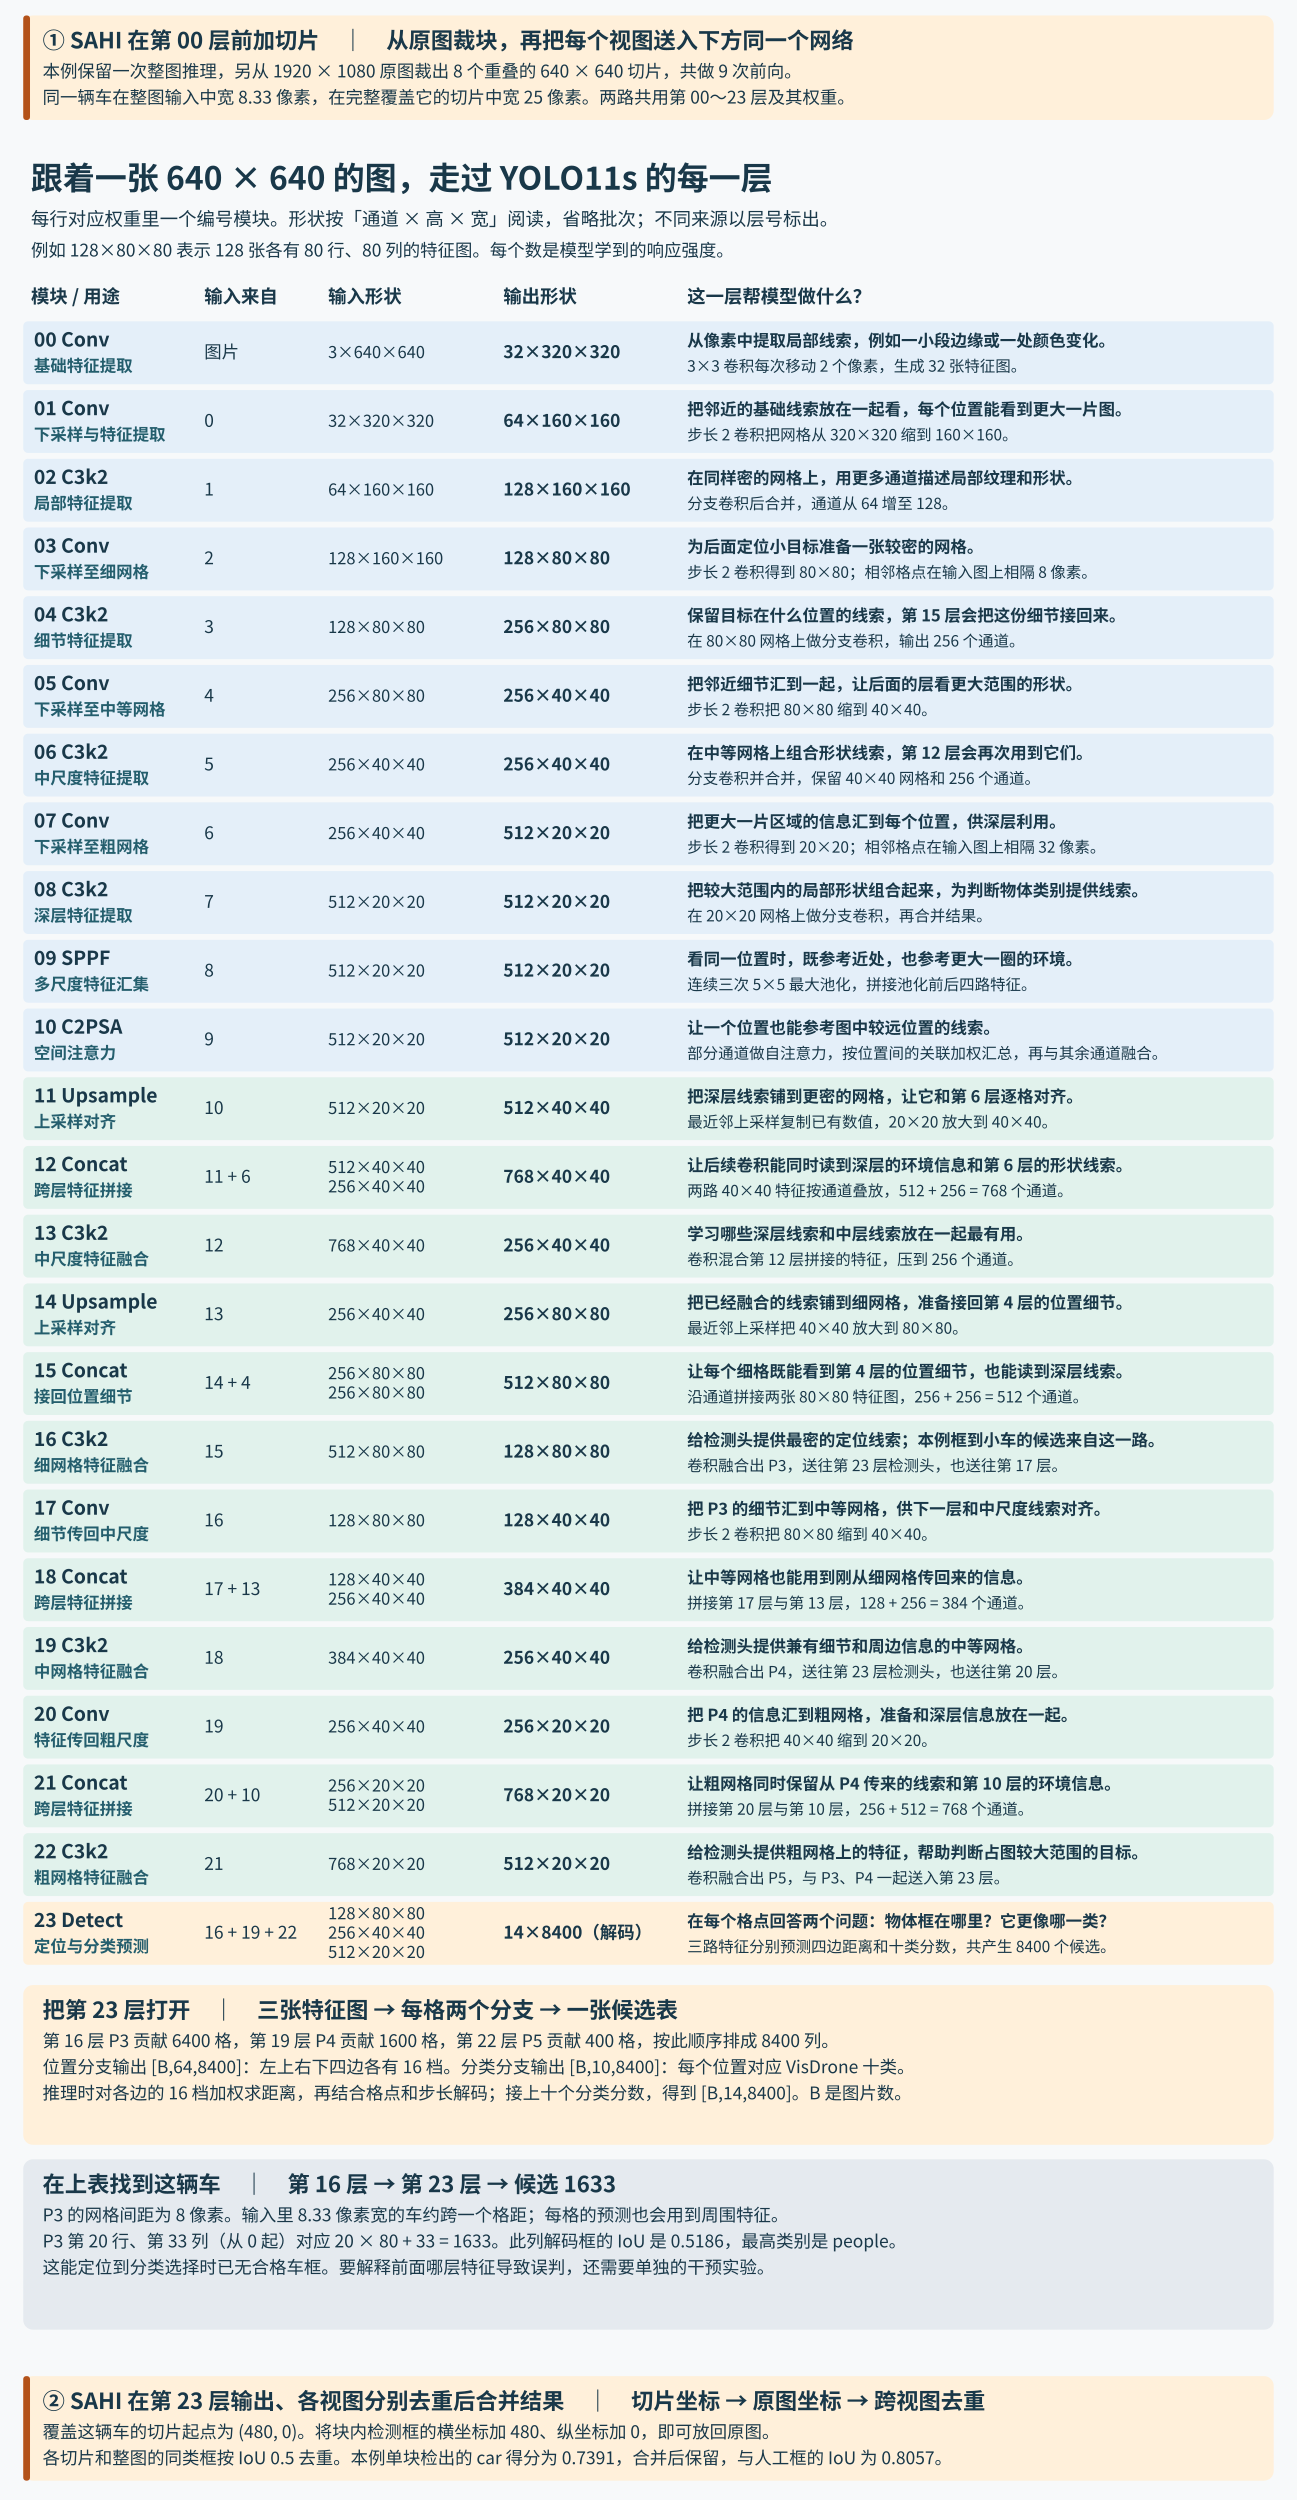
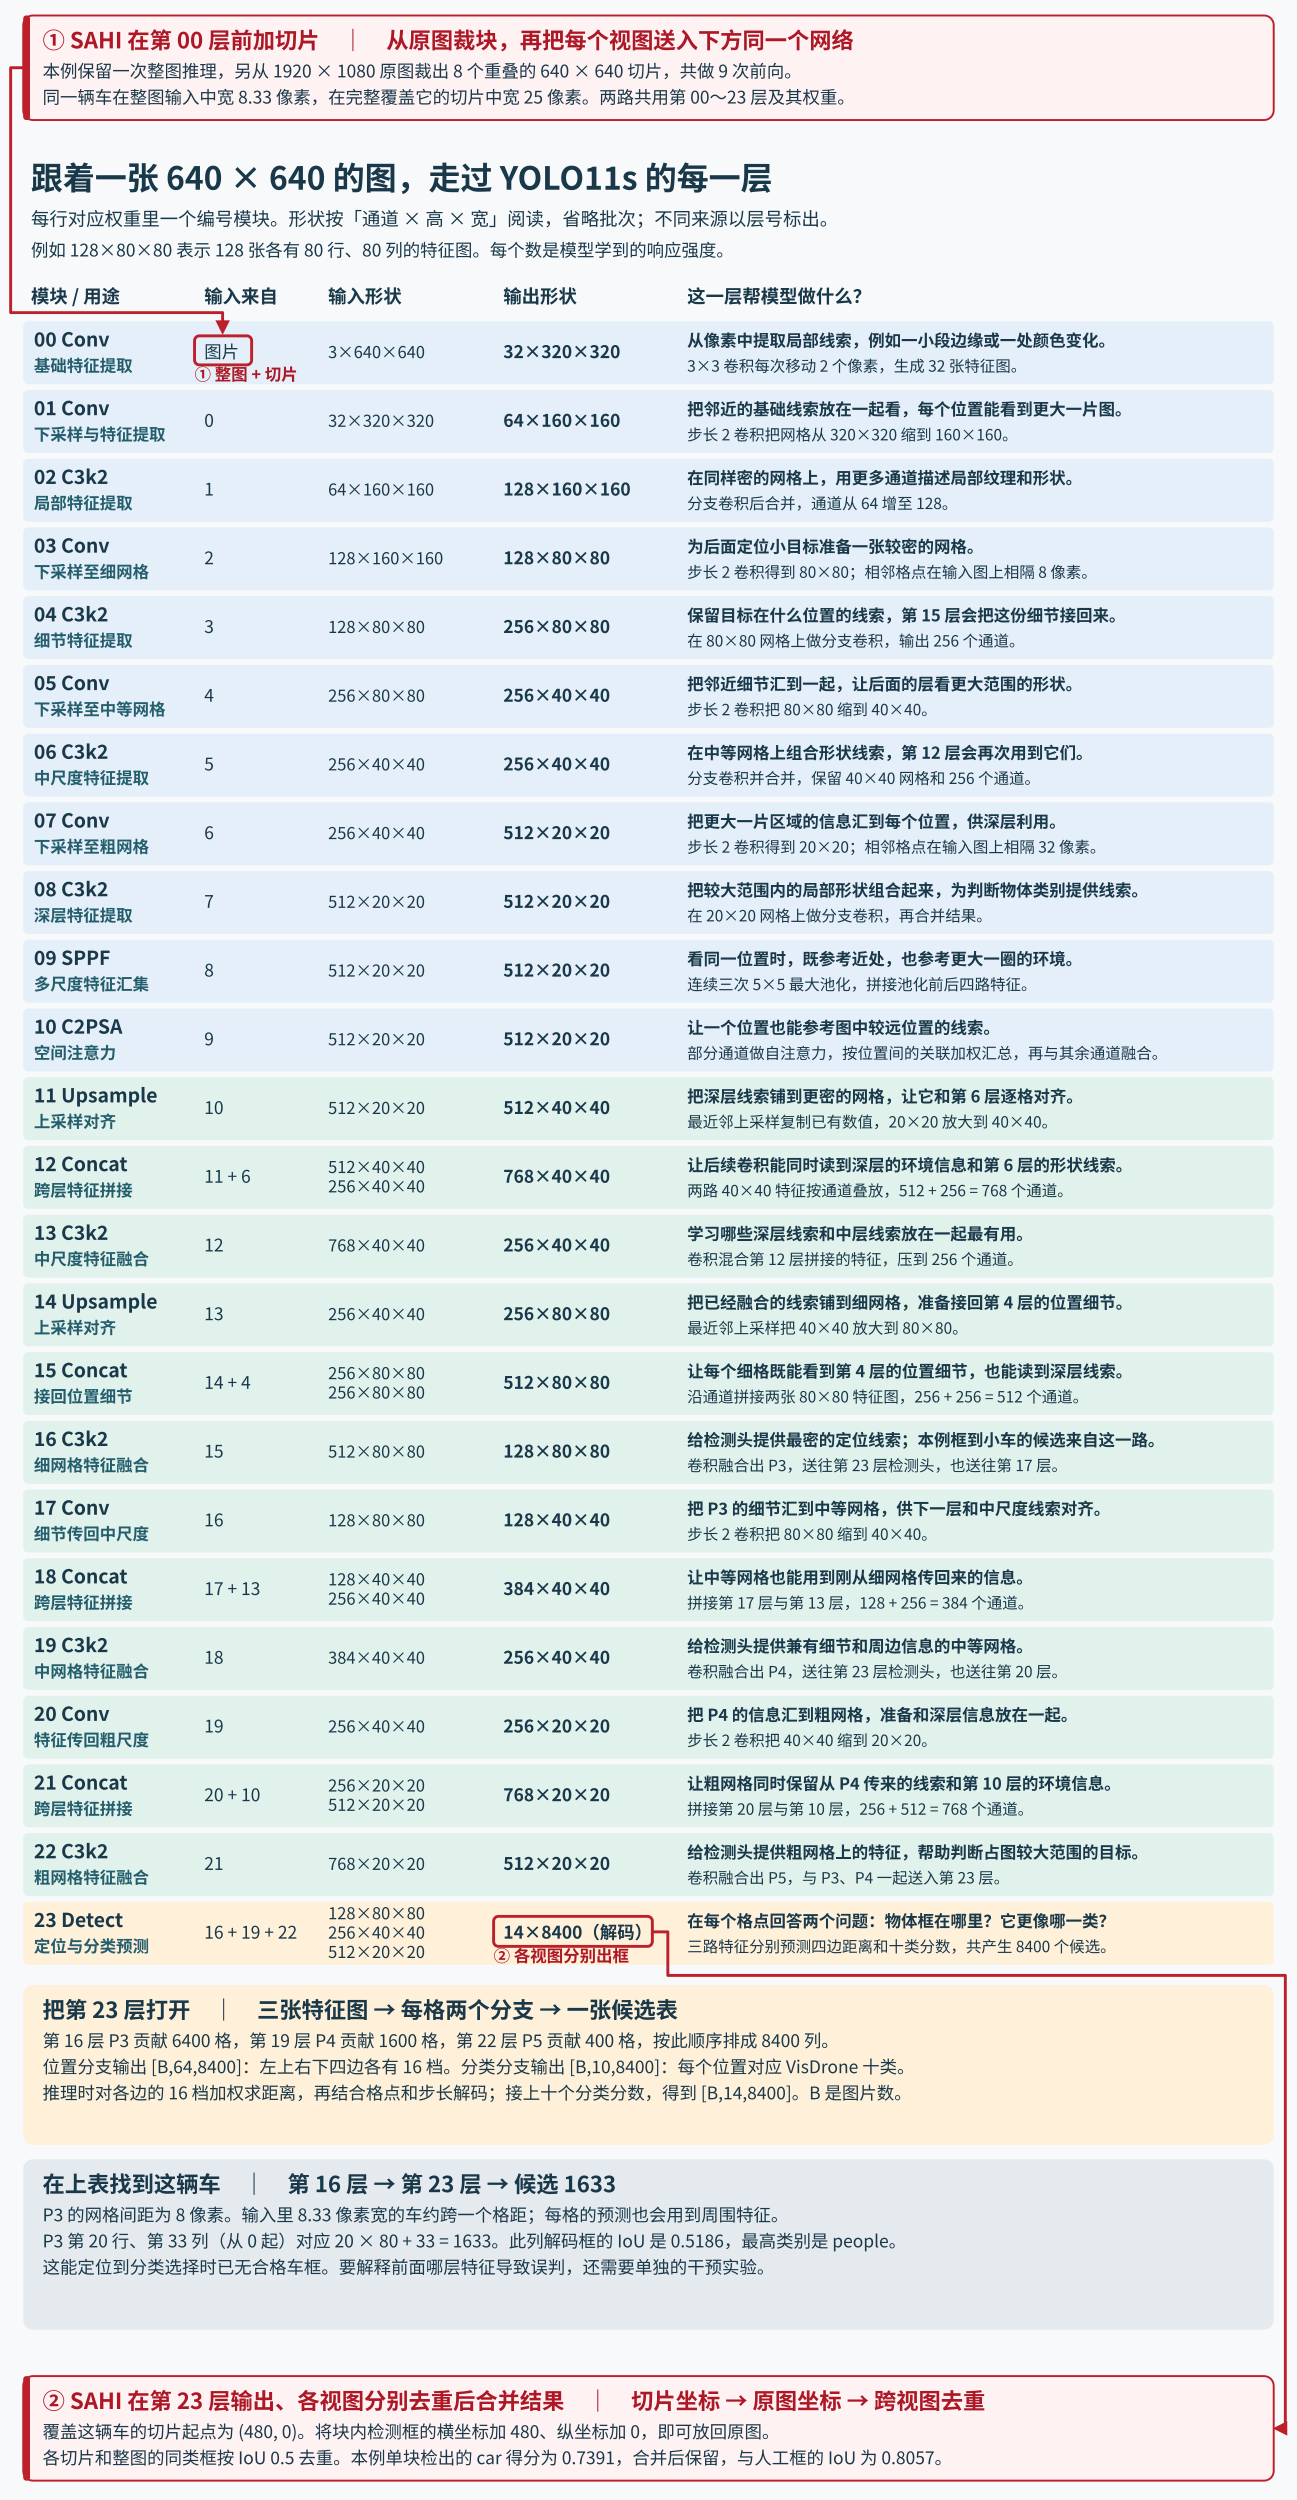
<svg xmlns="http://www.w3.org/2000/svg" width="1340" height="2583" viewBox="0 0 1340 2583" role="img">
+   <defs>
+     <marker id="sahi-arrow" viewBox="0 0 10 10" refX="8" refY="5" markerWidth="5" markerHeight="5" orient="auto">
+       <path d="M0 0L10 5L0 10Z" fill="#bb202b" />
+     </marker>
+   </defs>
  <rect width="1340" height="2583" fill="#f7f9fa" />
  <g font-family="Microsoft YaHei, Noto Sans CJK SC, sans-serif" fill="#193849">
-     <rect x="24" y="16" width="1292" height="108" rx="10" fill="#fff0da" />
-     <rect x="24" y="16" width="7" height="108" rx="3" fill="#b35219" />
-     <text x="44" y="50" font-size="23" font-weight="700">① SAHI 在第 00 层前加切片　｜　从原图裁块，再把每个视图送入下方同一个网络</text>
+     <rect x="24" y="16" width="1292" height="108" rx="10" fill="#fff2f3" stroke="#bb202b" stroke-width="2" />
+     <rect x="24" y="16" width="7" height="108" rx="3" fill="#bb202b" />
+     <text x="44" y="50" font-size="23" font-weight="700" fill="#ad1826">① SAHI 在第 00 层前加切片　｜　从原图裁块，再把每个视图送入下方同一个网络</text>
    <text x="44" y="80" font-size="18">本例保留一次整图推理，另从 1920 × 1080 原图裁出 8 个重叠的 640 × 640 切片，共做 9 次前向。</text>
    <text x="44" y="107" font-size="18">同一辆车在整图输入中宽 8.33 像素，在完整覆盖它的切片中宽 25 像素。两路共用第 00～23 层及其权重。</text>
  </g>
  <g transform="translate(0,144)">
    <svg width="1340" height="2295" viewBox="0 0 1340 2295" role="img">
      <defs>
        <marker id="end" viewBox="0 0 10 10" refX="8" refY="5" markerWidth="6" markerHeight="6" orient="auto">
          <path d="M0 1L9 5L0 9Z" fill="#587181" />
        </marker>
      </defs>
      <g font-family="Microsoft YaHei, Noto Sans CJK SC, sans-serif">
        <rect x="0" y="0" width="1340" height="2295" rx="0" fill="#f7f9fa" />
        <text x="32" y="52" font-size="33" font-weight="700" fill="#193849">跟着一张 640 × 640 的图，走过 YOLO11s 的每一层</text>
        <text x="32" y="89" font-size="19" font-weight="400" fill="#193849">每行对应权重里一个编号模块。形状按「通道 × 高 × 宽」阅读，省略批次；不同来源以层号标出。</text>
        <text x="32" y="121" font-size="18" font-weight="400" fill="#193849">例如 128×80×80 表示 128 张各有 80 行、80 列的特征图。每个数是模型学到的响应强度。</text>
        <text x="32" y="169" font-size="19" font-weight="700" fill="#193849">模块 / 用途</text>
        <text x="211" y="169" font-size="19" font-weight="700" fill="#193849">输入来自</text>
        <text x="339" y="169" font-size="19" font-weight="700" fill="#193849">输入形状</text>
        <text x="520" y="169" font-size="19" font-weight="700" fill="#193849">输出形状</text>
        <text x="710" y="169" font-size="19" font-weight="700" fill="#193849">这一层帮模型做什么？</text>
        <rect x="24" y="188" width="1292" height="65" rx="5" fill="#e4eff9" />
        <text x="35" y="214" font-size="20" font-weight="700" fill="#193849">00  Conv</text>
        <text x="35" y="240" font-size="17" font-weight="700" fill="#245e6d">基础特征提取</text>
        <text x="211" y="226" font-size="18" font-weight="400" fill="#193849">图片</text>
        <text x="339" y="226.0" font-size="17" font-weight="400" fill="#193849">3×640×640</text>
        <text x="520" y="226" font-size="18" font-weight="700" fill="#193849">32×320×320</text>
        <text x="710" y="214" font-size="17" font-weight="700" fill="#193849">从像素中提取局部线索，例如一小段边缘或一处颜色变化。</text>
        <text x="710" y="240" font-size="16" font-weight="400" fill="#193849">3×3 卷积每次移动 2 个像素，生成 32 张特征图。</text>
        <rect x="24" y="259" width="1292" height="65" rx="5" fill="#e4eff9" />
        <text x="35" y="285" font-size="20" font-weight="700" fill="#193849">01  Conv</text>
        <text x="35" y="311" font-size="17" font-weight="700" fill="#245e6d">下采样与特征提取</text>
        <text x="211" y="297" font-size="18" font-weight="400" fill="#193849">0</text>
        <text x="339" y="297.0" font-size="17" font-weight="400" fill="#193849">32×320×320</text>
        <text x="520" y="297" font-size="18" font-weight="700" fill="#193849">64×160×160</text>
        <text x="710" y="285" font-size="17" font-weight="700" fill="#193849">把邻近的基础线索放在一起看，每个位置能看到更大一片图。</text>
        <text x="710" y="311" font-size="16" font-weight="400" fill="#193849">步长 2 卷积把网格从 320×320 缩到 160×160。</text>
        <rect x="24" y="330" width="1292" height="65" rx="5" fill="#e4eff9" />
        <text x="35" y="356" font-size="20" font-weight="700" fill="#193849">02  C3k2</text>
        <text x="35" y="382" font-size="17" font-weight="700" fill="#245e6d">局部特征提取</text>
        <text x="211" y="368" font-size="18" font-weight="400" fill="#193849">1</text>
        <text x="339" y="368.0" font-size="17" font-weight="400" fill="#193849">64×160×160</text>
        <text x="520" y="368" font-size="18" font-weight="700" fill="#193849">128×160×160</text>
        <text x="710" y="356" font-size="17" font-weight="700" fill="#193849">在同样密的网格上，用更多通道描述局部纹理和形状。</text>
        <text x="710" y="382" font-size="16" font-weight="400" fill="#193849">分支卷积后合并，通道从 64 增至 128。</text>
        <rect x="24" y="401" width="1292" height="65" rx="5" fill="#e4eff9" />
        <text x="35" y="427" font-size="20" font-weight="700" fill="#193849">03  Conv</text>
        <text x="35" y="453" font-size="17" font-weight="700" fill="#245e6d">下采样至细网格</text>
        <text x="211" y="439" font-size="18" font-weight="400" fill="#193849">2</text>
        <text x="339" y="439.0" font-size="17" font-weight="400" fill="#193849">128×160×160</text>
        <text x="520" y="439" font-size="18" font-weight="700" fill="#193849">128×80×80</text>
        <text x="710" y="427" font-size="17" font-weight="700" fill="#193849">为后面定位小目标准备一张较密的网格。</text>
        <text x="710" y="453" font-size="16" font-weight="400" fill="#193849">步长 2 卷积得到 80×80；相邻格点在输入图上相隔 8 像素。</text>
        <rect x="24" y="472" width="1292" height="65" rx="5" fill="#e4eff9" />
        <text x="35" y="498" font-size="20" font-weight="700" fill="#193849">04  C3k2</text>
        <text x="35" y="524" font-size="17" font-weight="700" fill="#245e6d">细节特征提取</text>
        <text x="211" y="510" font-size="18" font-weight="400" fill="#193849">3</text>
        <text x="339" y="510.0" font-size="17" font-weight="400" fill="#193849">128×80×80</text>
        <text x="520" y="510" font-size="18" font-weight="700" fill="#193849">256×80×80</text>
        <text x="710" y="498" font-size="17" font-weight="700" fill="#193849">保留目标在什么位置的线索，第 15 层会把这份细节接回来。</text>
        <text x="710" y="524" font-size="16" font-weight="400" fill="#193849">在 80×80 网格上做分支卷积，输出 256 个通道。</text>
        <rect x="24" y="543" width="1292" height="65" rx="5" fill="#e4eff9" />
        <text x="35" y="569" font-size="20" font-weight="700" fill="#193849">05  Conv</text>
        <text x="35" y="595" font-size="17" font-weight="700" fill="#245e6d">下采样至中等网格</text>
        <text x="211" y="581" font-size="18" font-weight="400" fill="#193849">4</text>
        <text x="339" y="581.0" font-size="17" font-weight="400" fill="#193849">256×80×80</text>
        <text x="520" y="581" font-size="18" font-weight="700" fill="#193849">256×40×40</text>
        <text x="710" y="569" font-size="17" font-weight="700" fill="#193849">把邻近细节汇到一起，让后面的层看更大范围的形状。</text>
        <text x="710" y="595" font-size="16" font-weight="400" fill="#193849">步长 2 卷积把 80×80 缩到 40×40。</text>
        <rect x="24" y="614" width="1292" height="65" rx="5" fill="#e4eff9" />
        <text x="35" y="640" font-size="20" font-weight="700" fill="#193849">06  C3k2</text>
        <text x="35" y="666" font-size="17" font-weight="700" fill="#245e6d">中尺度特征提取</text>
        <text x="211" y="652" font-size="18" font-weight="400" fill="#193849">5</text>
        <text x="339" y="652.0" font-size="17" font-weight="400" fill="#193849">256×40×40</text>
        <text x="520" y="652" font-size="18" font-weight="700" fill="#193849">256×40×40</text>
        <text x="710" y="640" font-size="17" font-weight="700" fill="#193849">在中等网格上组合形状线索，第 12 层会再次用到它们。</text>
        <text x="710" y="666" font-size="16" font-weight="400" fill="#193849">分支卷积并合并，保留 40×40 网格和 256 个通道。</text>
        <rect x="24" y="685" width="1292" height="65" rx="5" fill="#e4eff9" />
        <text x="35" y="711" font-size="20" font-weight="700" fill="#193849">07  Conv</text>
        <text x="35" y="737" font-size="17" font-weight="700" fill="#245e6d">下采样至粗网格</text>
        <text x="211" y="723" font-size="18" font-weight="400" fill="#193849">6</text>
        <text x="339" y="723.0" font-size="17" font-weight="400" fill="#193849">256×40×40</text>
        <text x="520" y="723" font-size="18" font-weight="700" fill="#193849">512×20×20</text>
        <text x="710" y="711" font-size="17" font-weight="700" fill="#193849">把更大一片区域的信息汇到每个位置，供深层利用。</text>
        <text x="710" y="737" font-size="16" font-weight="400" fill="#193849">步长 2 卷积得到 20×20；相邻格点在输入图上相隔 32 像素。</text>
        <rect x="24" y="756" width="1292" height="65" rx="5" fill="#e4eff9" />
        <text x="35" y="782" font-size="20" font-weight="700" fill="#193849">08  C3k2</text>
        <text x="35" y="808" font-size="17" font-weight="700" fill="#245e6d">深层特征提取</text>
        <text x="211" y="794" font-size="18" font-weight="400" fill="#193849">7</text>
        <text x="339" y="794.0" font-size="17" font-weight="400" fill="#193849">512×20×20</text>
        <text x="520" y="794" font-size="18" font-weight="700" fill="#193849">512×20×20</text>
        <text x="710" y="782" font-size="17" font-weight="700" fill="#193849">把较大范围内的局部形状组合起来，为判断物体类别提供线索。</text>
        <text x="710" y="808" font-size="16" font-weight="400" fill="#193849">在 20×20 网格上做分支卷积，再合并结果。</text>
        <rect x="24" y="827" width="1292" height="65" rx="5" fill="#e4eff9" />
        <text x="35" y="853" font-size="20" font-weight="700" fill="#193849">09  SPPF</text>
        <text x="35" y="879" font-size="17" font-weight="700" fill="#245e6d">多尺度特征汇集</text>
        <text x="211" y="865" font-size="18" font-weight="400" fill="#193849">8</text>
        <text x="339" y="865.0" font-size="17" font-weight="400" fill="#193849">512×20×20</text>
        <text x="520" y="865" font-size="18" font-weight="700" fill="#193849">512×20×20</text>
        <text x="710" y="853" font-size="17" font-weight="700" fill="#193849">看同一位置时，既参考近处，也参考更大一圈的环境。</text>
        <text x="710" y="879" font-size="16" font-weight="400" fill="#193849">连续三次 5×5 最大池化，拼接池化前后四路特征。</text>
        <rect x="24" y="898" width="1292" height="65" rx="5" fill="#e4eff9" />
        <text x="35" y="924" font-size="20" font-weight="700" fill="#193849">10  C2PSA</text>
        <text x="35" y="950" font-size="17" font-weight="700" fill="#245e6d">空间注意力</text>
        <text x="211" y="936" font-size="18" font-weight="400" fill="#193849">9</text>
        <text x="339" y="936.0" font-size="17" font-weight="400" fill="#193849">512×20×20</text>
        <text x="520" y="936" font-size="18" font-weight="700" fill="#193849">512×20×20</text>
        <text x="710" y="924" font-size="17" font-weight="700" fill="#193849">让一个位置也能参考图中较远位置的线索。</text>
        <text x="710" y="950" font-size="16" font-weight="400" fill="#193849">部分通道做自注意力，按位置间的关联加权汇总，再与其余通道融合。</text>
        <rect x="24" y="969" width="1292" height="65" rx="5" fill="#e1f2ec" />
        <text x="35" y="995" font-size="20" font-weight="700" fill="#193849">11  Upsample</text>
        <text x="35" y="1021" font-size="17" font-weight="700" fill="#245e6d">上采样对齐</text>
        <text x="211" y="1007" font-size="18" font-weight="400" fill="#193849">10</text>
        <text x="339" y="1007.0" font-size="17" font-weight="400" fill="#193849">512×20×20</text>
        <text x="520" y="1007" font-size="18" font-weight="700" fill="#193849">512×40×40</text>
        <text x="710" y="995" font-size="17" font-weight="700" fill="#193849">把深层线索铺到更密的网格，让它和第 6 层逐格对齐。</text>
        <text x="710" y="1021" font-size="16" font-weight="400" fill="#193849">最近邻上采样复制已有数值，20×20 放大到 40×40。</text>
        <rect x="24" y="1040" width="1292" height="65" rx="5" fill="#e1f2ec" />
        <text x="35" y="1066" font-size="20" font-weight="700" fill="#193849">12  Concat</text>
        <text x="35" y="1092" font-size="17" font-weight="700" fill="#245e6d">跨层特征拼接</text>
        <text x="211" y="1078" font-size="18" font-weight="400" fill="#193849">11 + 6</text>
        <text x="339" y="1068.0" font-size="17" font-weight="400" fill="#193849">512×40×40</text>
        <text x="339" y="1088.0" font-size="17" font-weight="400" fill="#193849">256×40×40</text>
        <text x="520" y="1078" font-size="18" font-weight="700" fill="#193849">768×40×40</text>
        <text x="710" y="1066" font-size="17" font-weight="700" fill="#193849">让后续卷积能同时读到深层的环境信息和第 6 层的形状线索。</text>
        <text x="710" y="1092" font-size="16" font-weight="400" fill="#193849">两路 40×40 特征按通道叠放，512 + 256 = 768 个通道。</text>
        <rect x="24" y="1111" width="1292" height="65" rx="5" fill="#e1f2ec" />
        <text x="35" y="1137" font-size="20" font-weight="700" fill="#193849">13  C3k2</text>
        <text x="35" y="1163" font-size="17" font-weight="700" fill="#245e6d">中尺度特征融合</text>
        <text x="211" y="1149" font-size="18" font-weight="400" fill="#193849">12</text>
        <text x="339" y="1149.0" font-size="17" font-weight="400" fill="#193849">768×40×40</text>
        <text x="520" y="1149" font-size="18" font-weight="700" fill="#193849">256×40×40</text>
        <text x="710" y="1137" font-size="17" font-weight="700" fill="#193849">学习哪些深层线索和中层线索放在一起最有用。</text>
        <text x="710" y="1163" font-size="16" font-weight="400" fill="#193849">卷积混合第 12 层拼接的特征，压到 256 个通道。</text>
        <rect x="24" y="1182" width="1292" height="65" rx="5" fill="#e1f2ec" />
        <text x="35" y="1208" font-size="20" font-weight="700" fill="#193849">14  Upsample</text>
        <text x="35" y="1234" font-size="17" font-weight="700" fill="#245e6d">上采样对齐</text>
        <text x="211" y="1220" font-size="18" font-weight="400" fill="#193849">13</text>
        <text x="339" y="1220.0" font-size="17" font-weight="400" fill="#193849">256×40×40</text>
        <text x="520" y="1220" font-size="18" font-weight="700" fill="#193849">256×80×80</text>
        <text x="710" y="1208" font-size="17" font-weight="700" fill="#193849">把已经融合的线索铺到细网格，准备接回第 4 层的位置细节。</text>
        <text x="710" y="1234" font-size="16" font-weight="400" fill="#193849">最近邻上采样把 40×40 放大到 80×80。</text>
        <rect x="24" y="1253" width="1292" height="65" rx="5" fill="#e1f2ec" />
        <text x="35" y="1279" font-size="20" font-weight="700" fill="#193849">15  Concat</text>
        <text x="35" y="1305" font-size="17" font-weight="700" fill="#245e6d">接回位置细节</text>
        <text x="211" y="1291" font-size="18" font-weight="400" fill="#193849">14 + 4</text>
        <text x="339" y="1281.0" font-size="17" font-weight="400" fill="#193849">256×80×80</text>
        <text x="339" y="1301.0" font-size="17" font-weight="400" fill="#193849">256×80×80</text>
        <text x="520" y="1291" font-size="18" font-weight="700" fill="#193849">512×80×80</text>
        <text x="710" y="1279" font-size="17" font-weight="700" fill="#193849">让每个细格既能看到第 4 层的位置细节，也能读到深层线索。</text>
        <text x="710" y="1305" font-size="16" font-weight="400" fill="#193849">沿通道拼接两张 80×80 特征图，256 + 256 = 512 个通道。</text>
        <rect x="24" y="1324" width="1292" height="65" rx="5" fill="#e1f2ec" />
        <text x="35" y="1350" font-size="20" font-weight="700" fill="#193849">16  C3k2</text>
        <text x="35" y="1376" font-size="17" font-weight="700" fill="#245e6d">细网格特征融合</text>
        <text x="211" y="1362" font-size="18" font-weight="400" fill="#193849">15</text>
        <text x="339" y="1362.0" font-size="17" font-weight="400" fill="#193849">512×80×80</text>
        <text x="520" y="1362" font-size="18" font-weight="700" fill="#193849">128×80×80</text>
        <text x="710" y="1350" font-size="17" font-weight="700" fill="#193849">给检测头提供最密的定位线索；本例框到小车的候选来自这一路。</text>
        <text x="710" y="1376" font-size="16" font-weight="400" fill="#193849">卷积融合出 P3，送往第 23 层检测头，也送往第 17 层。</text>
        <rect x="24" y="1395" width="1292" height="65" rx="5" fill="#e1f2ec" />
        <text x="35" y="1421" font-size="20" font-weight="700" fill="#193849">17  Conv</text>
        <text x="35" y="1447" font-size="17" font-weight="700" fill="#245e6d">细节传回中尺度</text>
        <text x="211" y="1433" font-size="18" font-weight="400" fill="#193849">16</text>
        <text x="339" y="1433.0" font-size="17" font-weight="400" fill="#193849">128×80×80</text>
        <text x="520" y="1433" font-size="18" font-weight="700" fill="#193849">128×40×40</text>
        <text x="710" y="1421" font-size="17" font-weight="700" fill="#193849">把 P3 的细节汇到中等网格，供下一层和中尺度线索对齐。</text>
        <text x="710" y="1447" font-size="16" font-weight="400" fill="#193849">步长 2 卷积把 80×80 缩到 40×40。</text>
        <rect x="24" y="1466" width="1292" height="65" rx="5" fill="#e1f2ec" />
        <text x="35" y="1492" font-size="20" font-weight="700" fill="#193849">18  Concat</text>
        <text x="35" y="1518" font-size="17" font-weight="700" fill="#245e6d">跨层特征拼接</text>
        <text x="211" y="1504" font-size="18" font-weight="400" fill="#193849">17 + 13</text>
        <text x="339" y="1494.0" font-size="17" font-weight="400" fill="#193849">128×40×40</text>
        <text x="339" y="1514.0" font-size="17" font-weight="400" fill="#193849">256×40×40</text>
        <text x="520" y="1504" font-size="18" font-weight="700" fill="#193849">384×40×40</text>
        <text x="710" y="1492" font-size="17" font-weight="700" fill="#193849">让中等网格也能用到刚从细网格传回来的信息。</text>
        <text x="710" y="1518" font-size="16" font-weight="400" fill="#193849">拼接第 17 层与第 13 层，128 + 256 = 384 个通道。</text>
        <rect x="24" y="1537" width="1292" height="65" rx="5" fill="#e1f2ec" />
        <text x="35" y="1563" font-size="20" font-weight="700" fill="#193849">19  C3k2</text>
        <text x="35" y="1589" font-size="17" font-weight="700" fill="#245e6d">中网格特征融合</text>
        <text x="211" y="1575" font-size="18" font-weight="400" fill="#193849">18</text>
        <text x="339" y="1575.0" font-size="17" font-weight="400" fill="#193849">384×40×40</text>
        <text x="520" y="1575" font-size="18" font-weight="700" fill="#193849">256×40×40</text>
        <text x="710" y="1563" font-size="17" font-weight="700" fill="#193849">给检测头提供兼有细节和周边信息的中等网格。</text>
        <text x="710" y="1589" font-size="16" font-weight="400" fill="#193849">卷积融合出 P4，送往第 23 层检测头，也送往第 20 层。</text>
        <rect x="24" y="1608" width="1292" height="65" rx="5" fill="#e1f2ec" />
        <text x="35" y="1634" font-size="20" font-weight="700" fill="#193849">20  Conv</text>
        <text x="35" y="1660" font-size="17" font-weight="700" fill="#245e6d">特征传回粗尺度</text>
        <text x="211" y="1646" font-size="18" font-weight="400" fill="#193849">19</text>
        <text x="339" y="1646.0" font-size="17" font-weight="400" fill="#193849">256×40×40</text>
        <text x="520" y="1646" font-size="18" font-weight="700" fill="#193849">256×20×20</text>
        <text x="710" y="1634" font-size="17" font-weight="700" fill="#193849">把 P4 的信息汇到粗网格，准备和深层信息放在一起。</text>
        <text x="710" y="1660" font-size="16" font-weight="400" fill="#193849">步长 2 卷积把 40×40 缩到 20×20。</text>
        <rect x="24" y="1679" width="1292" height="65" rx="5" fill="#e1f2ec" />
        <text x="35" y="1705" font-size="20" font-weight="700" fill="#193849">21  Concat</text>
        <text x="35" y="1731" font-size="17" font-weight="700" fill="#245e6d">跨层特征拼接</text>
        <text x="211" y="1717" font-size="18" font-weight="400" fill="#193849">20 + 10</text>
        <text x="339" y="1707.0" font-size="17" font-weight="400" fill="#193849">256×20×20</text>
        <text x="339" y="1727.0" font-size="17" font-weight="400" fill="#193849">512×20×20</text>
        <text x="520" y="1717" font-size="18" font-weight="700" fill="#193849">768×20×20</text>
        <text x="710" y="1705" font-size="17" font-weight="700" fill="#193849">让粗网格同时保留从 P4 传来的线索和第 10 层的环境信息。</text>
        <text x="710" y="1731" font-size="16" font-weight="400" fill="#193849">拼接第 20 层与第 10 层，256 + 512 = 768 个通道。</text>
        <rect x="24" y="1750" width="1292" height="65" rx="5" fill="#e1f2ec" />
        <text x="35" y="1776" font-size="20" font-weight="700" fill="#193849">22  C3k2</text>
        <text x="35" y="1802" font-size="17" font-weight="700" fill="#245e6d">粗网格特征融合</text>
        <text x="211" y="1788" font-size="18" font-weight="400" fill="#193849">21</text>
        <text x="339" y="1788.0" font-size="17" font-weight="400" fill="#193849">768×20×20</text>
        <text x="520" y="1788" font-size="18" font-weight="700" fill="#193849">512×20×20</text>
        <text x="710" y="1776" font-size="17" font-weight="700" fill="#193849">给检测头提供粗网格上的特征，帮助判断占图较大范围的目标。</text>
        <text x="710" y="1802" font-size="16" font-weight="400" fill="#193849">卷积融合出 P5，与 P3、P4 一起送入第 23 层。</text>
        <rect x="24" y="1821" width="1292" height="65" rx="5" fill="#fff0da" />
        <text x="35" y="1847" font-size="20" font-weight="700" fill="#193849">23  Detect</text>
        <text x="35" y="1873" font-size="17" font-weight="700" fill="#245e6d">定位与分类预测</text>
        <text x="211" y="1859" font-size="18" font-weight="400" fill="#193849">16 + 19 + 22</text>
        <text x="339" y="1839.0" font-size="17" font-weight="400" fill="#193849">128×80×80</text>
        <text x="339" y="1859.0" font-size="17" font-weight="400" fill="#193849">256×40×40</text>
        <text x="339" y="1879.0" font-size="17" font-weight="400" fill="#193849">512×20×20</text>
        <text x="520" y="1859" font-size="18" font-weight="700" fill="#193849">14×8400（解码）</text>
        <text x="710" y="1847" font-size="17" font-weight="700" fill="#193849">在每个格点回答两个问题：物体框在哪里？它更像哪一类？</text>
        <text x="710" y="1873" font-size="16" font-weight="400" fill="#193849">三路特征分别预测四边距离和十类分数，共产生 8400 个候选。</text>
        <rect x="24" y="1907" width="1292" height="165" rx="10" fill="#fff0da" />
        <text x="44" y="1941" font-size="23" font-weight="700" fill="#193849">把第 23 层打开　｜　三张特征图 → 每格两个分支 → 一张候选表</text>
        <text x="44" y="1971" font-size="18" font-weight="400" fill="#193849">第 16 层 P3 贡献 6400 格，第 19 层 P4 贡献 1600 格，第 22 层 P5 贡献 400 格，按此顺序排成 8400 列。</text>
        <text x="44" y="1998" font-size="18" font-weight="400" fill="#193849">位置分支输出 [B,64,8400]：左上右下四边各有 16 档。分类分支输出 [B,10,8400]：每个位置对应 VisDrone 十类。</text>
        <text x="44" y="2025" font-size="18" font-weight="400" fill="#193849">推理时对各边的 16 档加权求距离，再结合格点和步长解码；接上十个分类分数，得到 [B,14,8400]。B 是图片数。</text>
        <rect x="24" y="2087" width="1292" height="176" rx="10" fill="#e5eaef" />
        <text x="44" y="2121" font-size="23" font-weight="700" fill="#193849">在上表找到这辆车　｜　第 16 层 → 第 23 层 → 候选 1633</text>
        <text x="44" y="2151" font-size="18" font-weight="400" fill="#193849">P3 的网格间距为 8 像素。输入里 8.33 像素宽的车约跨一个格距；每格的预测也会用到周围特征。</text>
        <text x="44" y="2178" font-size="18" font-weight="400" fill="#193849">P3 第 20 行、第 33 列（从 0 起）对应 20 × 80 + 33 = 1633。此列解码框的 IoU 是 0.5186，最高类别是 people。</text>
        <text x="44" y="2205" font-size="18" font-weight="400" fill="#193849">这能定位到分类选择时已无合格车框。要解释前面哪层特征导致误判，还需要单独的干预实验。</text>
      </g>
    </svg>
+     <g fill="none" stroke="#bb202b" stroke-width="3" stroke-linejoin="round">
+       <path d="M24 -74 H11 V179 H230 V199" marker-end="url(#sahi-arrow)" />
+       <rect x="201" y="203" width="59" height="30" rx="5" />
+       <rect x="510" y="1836" width="164" height="31" rx="5" />
+       <path d="M674 1852 H690 V1897 H1328 V2365 H1318" marker-end="url(#sahi-arrow)" />
+     </g>
+     <g fill="#ad1826" font-family="Microsoft YaHei, Noto Sans CJK SC, sans-serif" font-size="17" font-weight="700">
+       <text x="201" y="249">① 整图 + 切片</text>
+       <text x="510" y="1883">② 各视图分别出框</text>
+     </g>
  </g>
  <g font-family="Microsoft YaHei, Noto Sans CJK SC, sans-serif" fill="#193849">
-     <rect x="24" y="2455" width="1292" height="108" rx="10" fill="#fff0da" />
-     <rect x="24" y="2455" width="7" height="108" rx="3" fill="#b35219" />
-     <text x="44" y="2489" font-size="23" font-weight="700">② SAHI 在第 23 层输出、各视图分别去重后合并结果　｜　切片坐标 → 原图坐标 → 跨视图去重</text>
+     <rect x="24" y="2455" width="1292" height="108" rx="10" fill="#fff2f3" stroke="#bb202b" stroke-width="2" />
+     <rect x="24" y="2455" width="7" height="108" rx="3" fill="#bb202b" />
+     <text x="44" y="2489" font-size="23" font-weight="700" fill="#ad1826">② SAHI 在第 23 层输出、各视图分别去重后合并结果　｜　切片坐标 → 原图坐标 → 跨视图去重</text>
    <text x="44" y="2519" font-size="18">覆盖这辆车的切片起点为 (480, 0)。将块内检测框的横坐标加 480、纵坐标加 0，即可放回原图。</text>
    <text x="44" y="2546" font-size="18">各切片和整图的同类框按 IoU 0.5 去重。本例单块检出的 car 得分为 0.7391，合并后保留，与人工框的 IoU 为 0.8057。</text>
  </g>
</svg>
